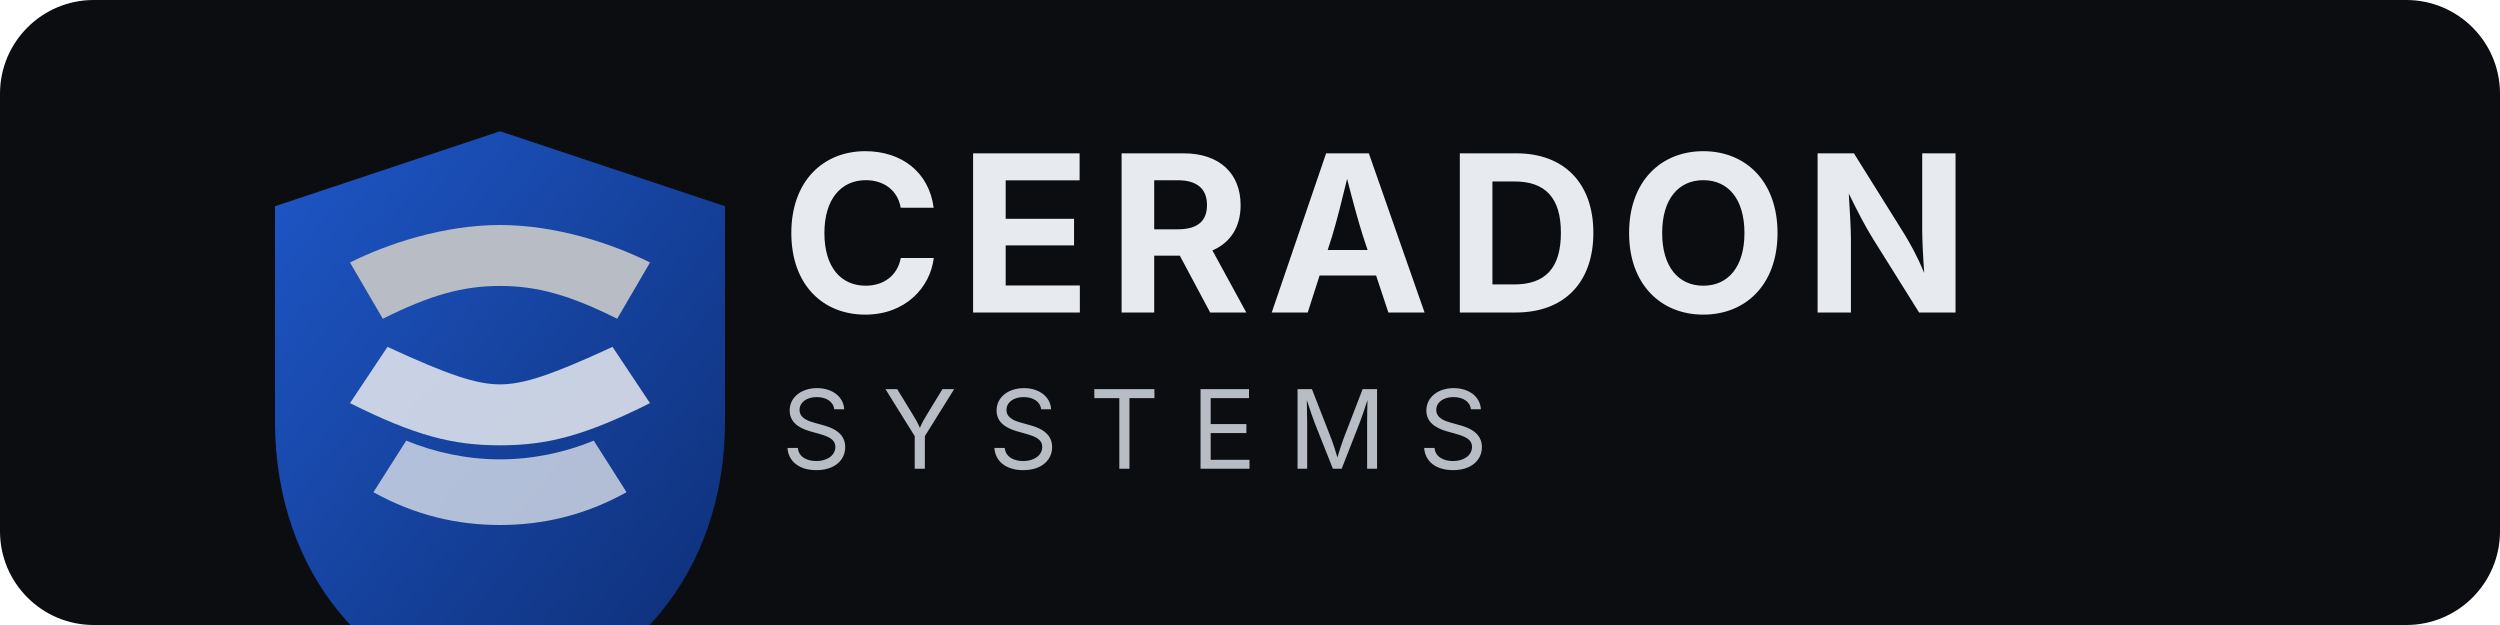
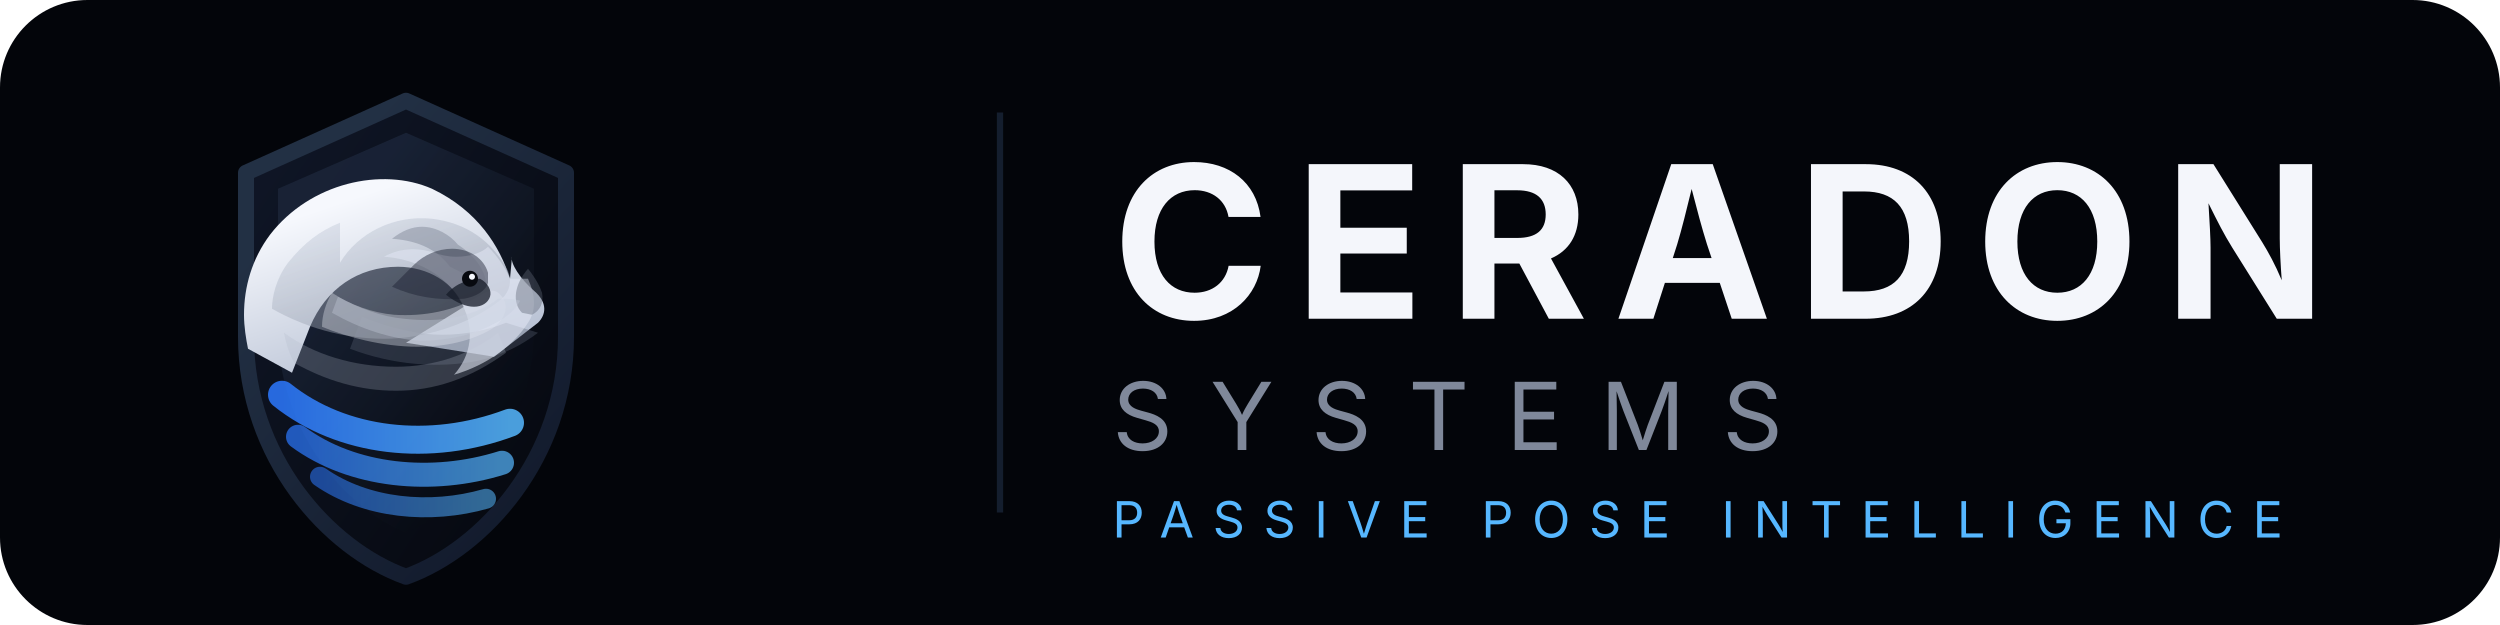
- <svg xmlns="http://www.w3.org/2000/svg" viewBox="0 0 640 160" role="img" aria-labelledby="title desc">
+ <svg xmlns="http://www.w3.org/2000/svg" viewBox="0 0 800 200" role="img" aria-labelledby="title desc">
  <defs>
-     <linearGradient id="shieldGradient" x1="0%" y1="0%" x2="100%" y2="100%">
-       <stop offset="0%" stop-color="#1e57c8" />
-       <stop offset="100%" stop-color="#0d2d73" />
+     <linearGradient id="shieldBase" x1="0%" y1="0%" x2="100%" y2="100%">
+       <stop offset="0%" stop-color="#101728" />
+       <stop offset="100%" stop-color="#05070d" />
+     </linearGradient>
+     <linearGradient id="shieldEdge" x1="30%" y1="10%" x2="90%" y2="90%">
+       <stop offset="0%" stop-color="#223044" />
+       <stop offset="100%" stop-color="#121a2c" />
+     </linearGradient>
+     <linearGradient id="innerGlow" x1="28%" y1="18%" x2="84%" y2="86%">
+       <stop offset="0%" stop-color="#1b2539" />
+       <stop offset="100%" stop-color="#060910" />
+     </linearGradient>
+     <linearGradient id="stripeGradient" x1="0%" y1="0%" x2="100%" y2="0%">
+       <stop offset="0%" stop-color="#2b78ff" />
+       <stop offset="100%" stop-color="#56b7ff" />
+     </linearGradient>
+     <linearGradient id="headFill" x1="32%" y1="12%" x2="72%" y2="88%">
+       <stop offset="0%" stop-color="#f6f8fd" />
+       <stop offset="100%" stop-color="#bac3d5" />
+     </linearGradient>
+     <linearGradient id="headShade" x1="24%" y1="0%" x2="90%" y2="90%">
+       <stop offset="0%" stop-color="#c5cddb" />
+       <stop offset="100%" stop-color="#7f8797" />
    </linearGradient>
  </defs>
-   <rect width="640" height="160" rx="24" fill="#0b0d10" />
-   <g transform="translate(32 24) scale(0.6)">
-     <path fill="url(#shieldGradient)" d="M160 16 64 48v92c0 64.8 41.4 112.6 96 119 54.6-6.4 96-54.2 96-119V48L160 16z" />
-     <path fill="#e7eaee" d="M112 108c26 12 38 16 48 16s22-4 48-16l16 24c-28 14-44 18-64 18s-36-4-64-18l16-24z" opacity="0.85" />
-     <path fill="#b8bdc5" d="M160 56c-24 0-48 8-64 16l14 24c20-10 34-14 50-14s30 4 50 14l14-24c-16-8-40-16-64-16z" />
-     <path fill="#e7eaee" d="M160 156c-14 0-28-3-40-8l-14 22c18 10 36 14 54 14s36-4 54-14l-14-22c-12 5-26 8-40 8z" opacity="0.75" />
+   <rect width="800" height="200" rx="28" fill="#03050a" />
+   <g transform="translate(48 22) scale(0.32)">
+     <path d="M256 32 96 104v164c0 120 82 212 160 240 78-28 160-120 160-240V104L256 32z" fill="url(#shieldBase)" stroke="url(#shieldEdge)" stroke-width="16" stroke-linejoin="round" />
+     <path d="M256 64 128 120v140c0 94 60 176 128 204 68-28 128-110 128-204V120L256 64z" fill="url(#innerGlow)" opacity="0.82" />
+     <g transform="translate(0 -4)">
+       <path d="M360 214c-10-32-32-68-78-90-50-22-122-6-162 46-18 24-26 52-26 80 0 12 2 24 4 34l44 24 18-46c16-38 48-60 88-60 30 0 56 16 66 40l-58 36 88 14 44-34c8-8 10-20-4-32-14-12-24-28-22-34z" fill="url(#headFill)" />
+       <path d="M190 198c18-30 54-48 92-44 34 4 60 22 76 52 4 10 2 20-6 28-32 26-78 40-118 40-42 0-80-12-112-30 0-12 4-30 16-46 16-20 32-32 52-40z" fill="url(#headShade)" opacity="0.45" />
+       <path d="M356 258c-20 8-42 12-64 12-22 0-52-6-80-18l-12 32c42 16 88 20 128 12 26-6 44-16 60-28l-32-10z" fill="#5a6274" opacity="0.35" />
+       <path d="M308 180c-8-10-22-18-36-18-10 0-20 4-30 12 28 2 46 12 58 28l36 18c0-14-12-30-28-40z" fill="#707889" opacity="0.4" />
+       <path d="M352 232c8 10 2 24-10 32-20 12-46 18-74 18-36 0-72-10-96-20 0-12 4-24 10-34 18 12 40 20 62 22 30 2 60-4 84-18 12-8 18-8 24 0z" fill="#eceff6" opacity="0.35" />
+       <path d="M348 268c-28 22-64 34-102 34-42 0-82-12-112-34 2 12 6 22 10 30 32 18 66 28 102 28 38 0 74-12 110-38l-8-20z" fill="#afb7c7" opacity="0.25" />
+       <path d="M360 214c-4-10-12-22-22-32-6 6-18 10-32 10-8 0-16-2-22-4-18-6-36-4-50 4 32 2 60 18 74 40 20 32 12 60-4 78 34-10 60-30 74-52 8-12 8-26 0-44z" fill="#dfe5f1" opacity="0.6" />
+       <path d="M338 208c-4-14-18-24-36-24-14 0-28 6-38 16l-22 22c22 10 46 14 72 12 12-2 22-8 24-16z" fill="#1a2030" opacity="0.45" />
+       <path d="M372 248c-10-10-8-28 6-44 8 10 12 18 14 24 2 10-2 18-10 22l-10-2z" fill="#5c6474" opacity="0.4" />
+       <path d="M330 214c8 4 12 12 10 18-2 6-8 10-16 10-8 0-18-4-28-12 10-12 24-16 34-16z" fill="#151b27" opacity="0.75" />
+       <circle cx="320" cy="214" r="8" fill="#07090f" />
+       <circle cx="322" cy="212" r="3" fill="#f6f8fd" />
+       <path d="M348 234c-10 8-24 14-40 18-18 4-36 4-54 2-22-2-44-10-66-22l-6 16c28 16 58 26 88 28 28 0 54-6 76-18 12-6 20-14 24-22-6-2-14-2-22-2z" fill="#c7cede" opacity="0.35" />
+     </g>
+     <g fill="none" stroke="url(#stripeGradient)" stroke-linecap="round" stroke-linejoin="round">
+       <path d="M132 326c60 48 148 58 228 28" stroke-width="28" opacity="0.85" />
+       <path d="M148 368c54 40 134 48 204 26" stroke-width="24" opacity="0.7" />
+       <path d="M170 408c46 32 110 38 166 22" stroke-width="20" opacity="0.55" />
+     </g>
  </g>
-   <text x="200" y="80" fill="#e7eaee" font-family="'Inter', 'Segoe UI', sans-serif" font-size="56" font-weight="700" letter-spacing="4">
+   <line x1="320" y1="36" x2="320" y2="164" stroke="#202f46" stroke-width="2" opacity="0.6" />
+   <text x="356" y="102" fill="#f4f6fb" font-family="'Inter', 'Segoe UI', sans-serif" font-weight="700" font-size="68" letter-spacing="8">
    CERADON
  </text>
-   <text x="200" y="120" fill="#b8bdc5" font-family="'Inter', 'Segoe UI', sans-serif" font-size="28" letter-spacing="8">
+   <text x="356" y="144" fill="#7f889a" font-family="'Inter', 'Segoe UI', sans-serif" font-size="30" letter-spacing="12">
    SYSTEMS
  </text>
+   <text x="356" y="172" fill="#56b7ff" font-family="'Inter', 'Segoe UI', sans-serif" font-size="16" letter-spacing="6">
+     PASSIVE POSE INTELLIGENCE
+   </text>
</svg>
